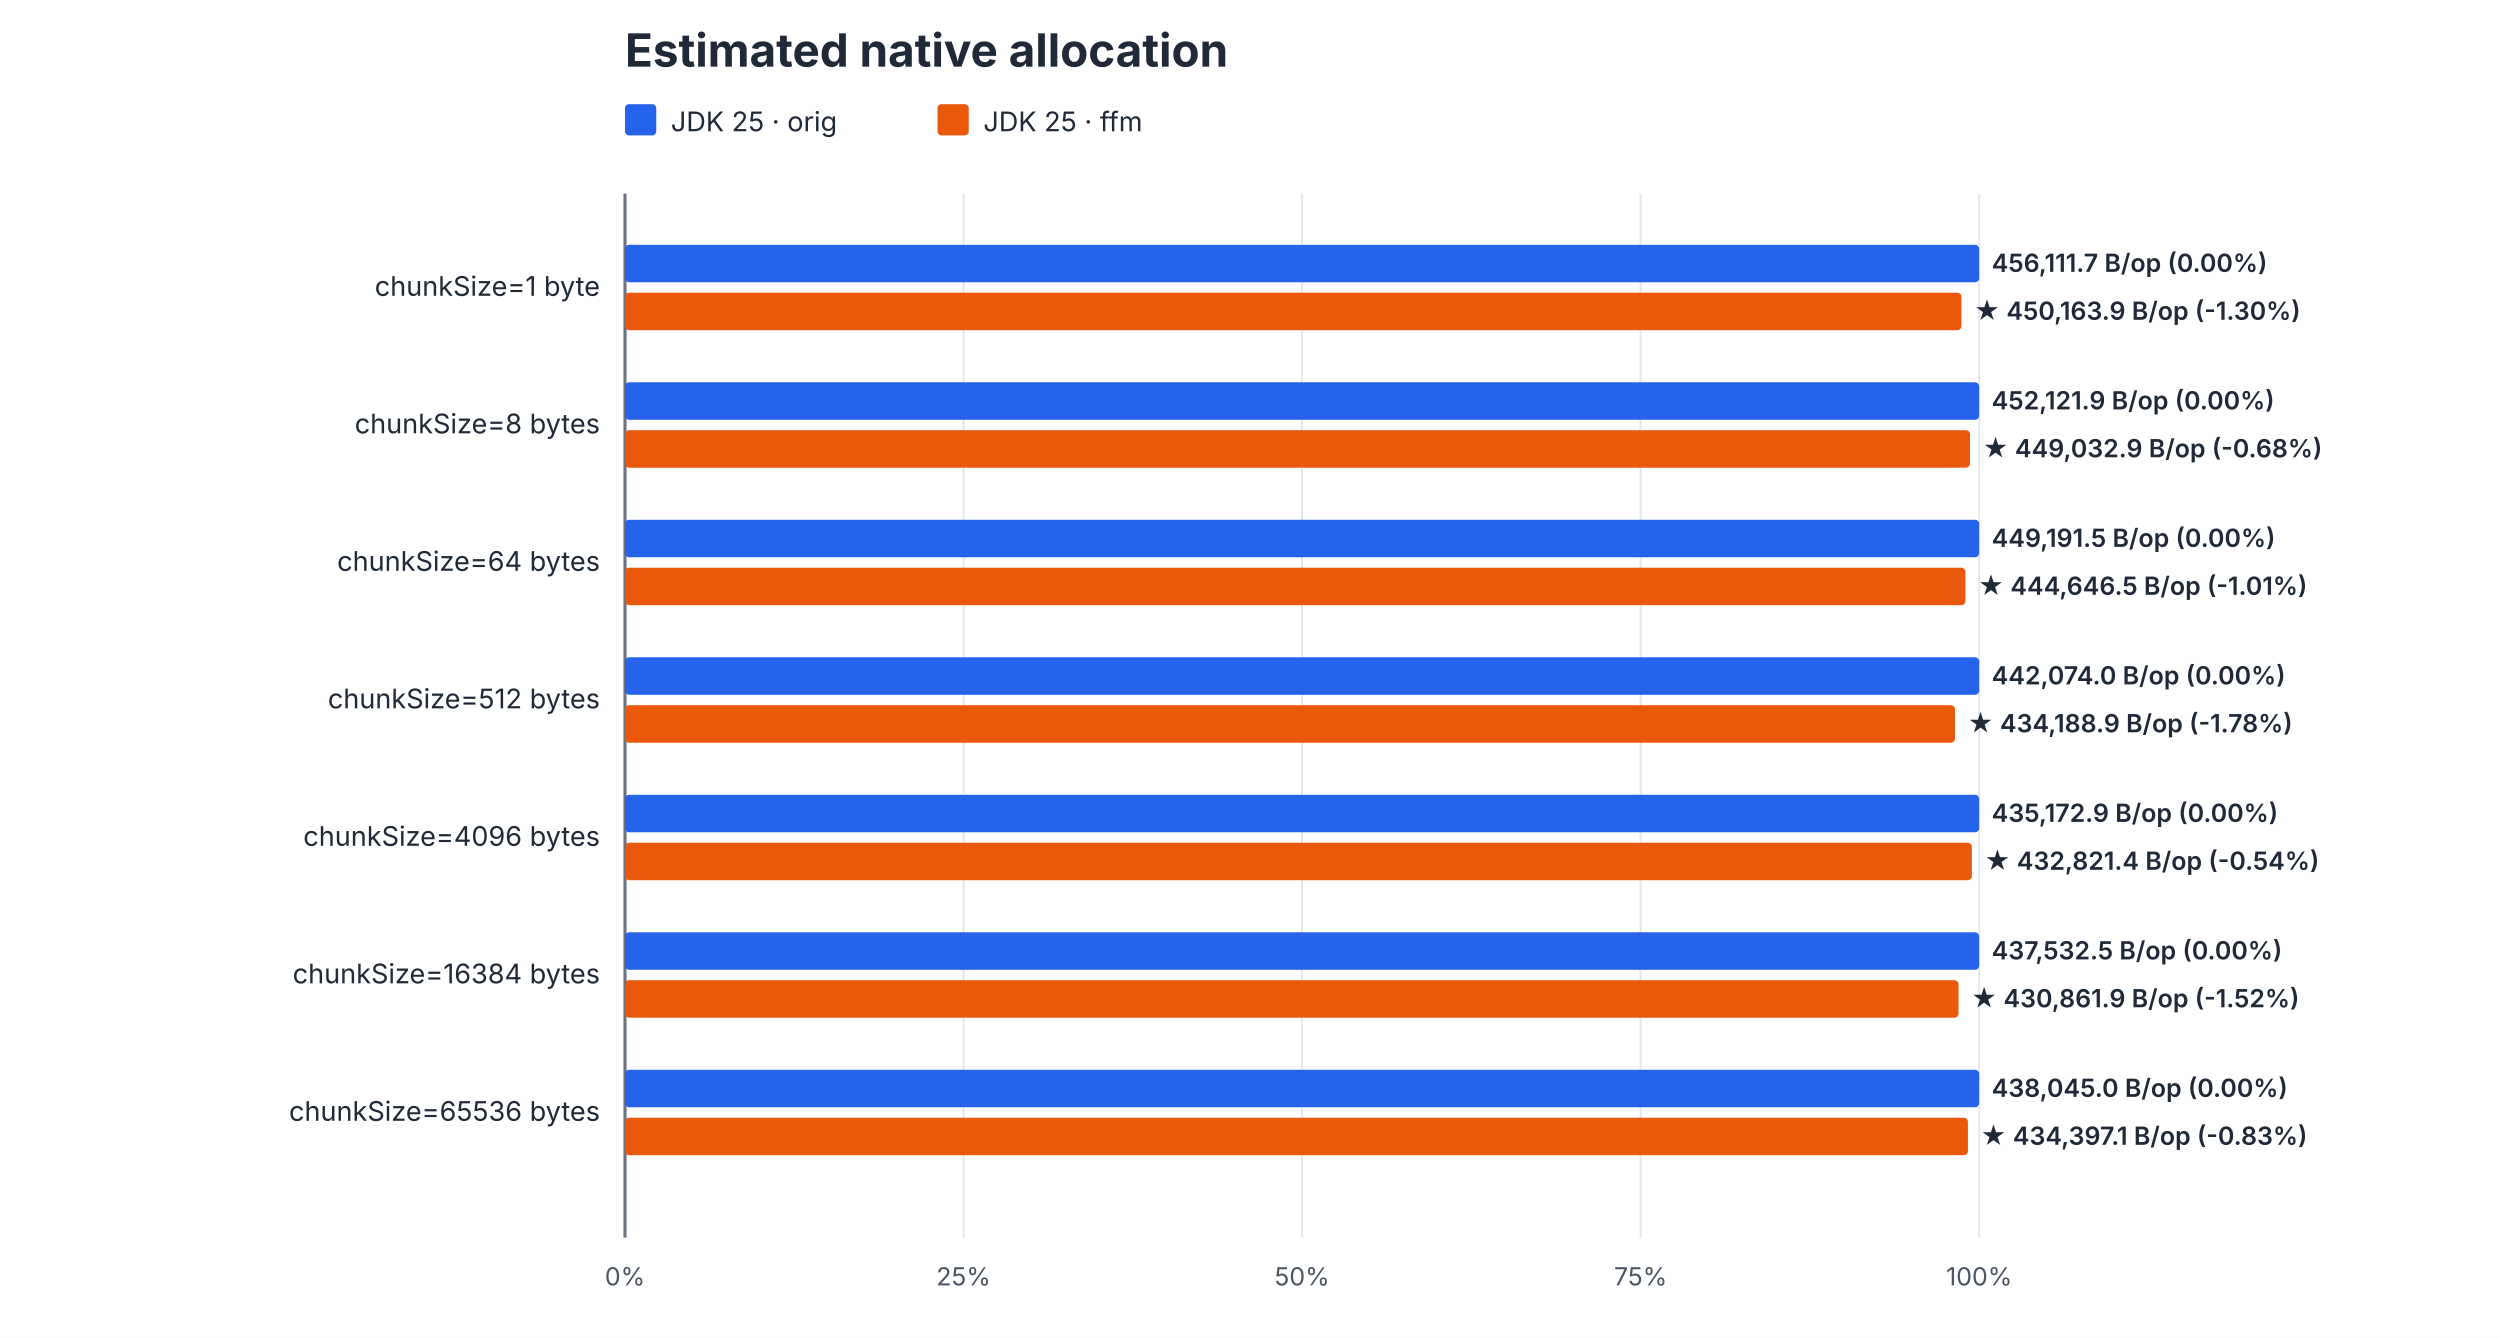
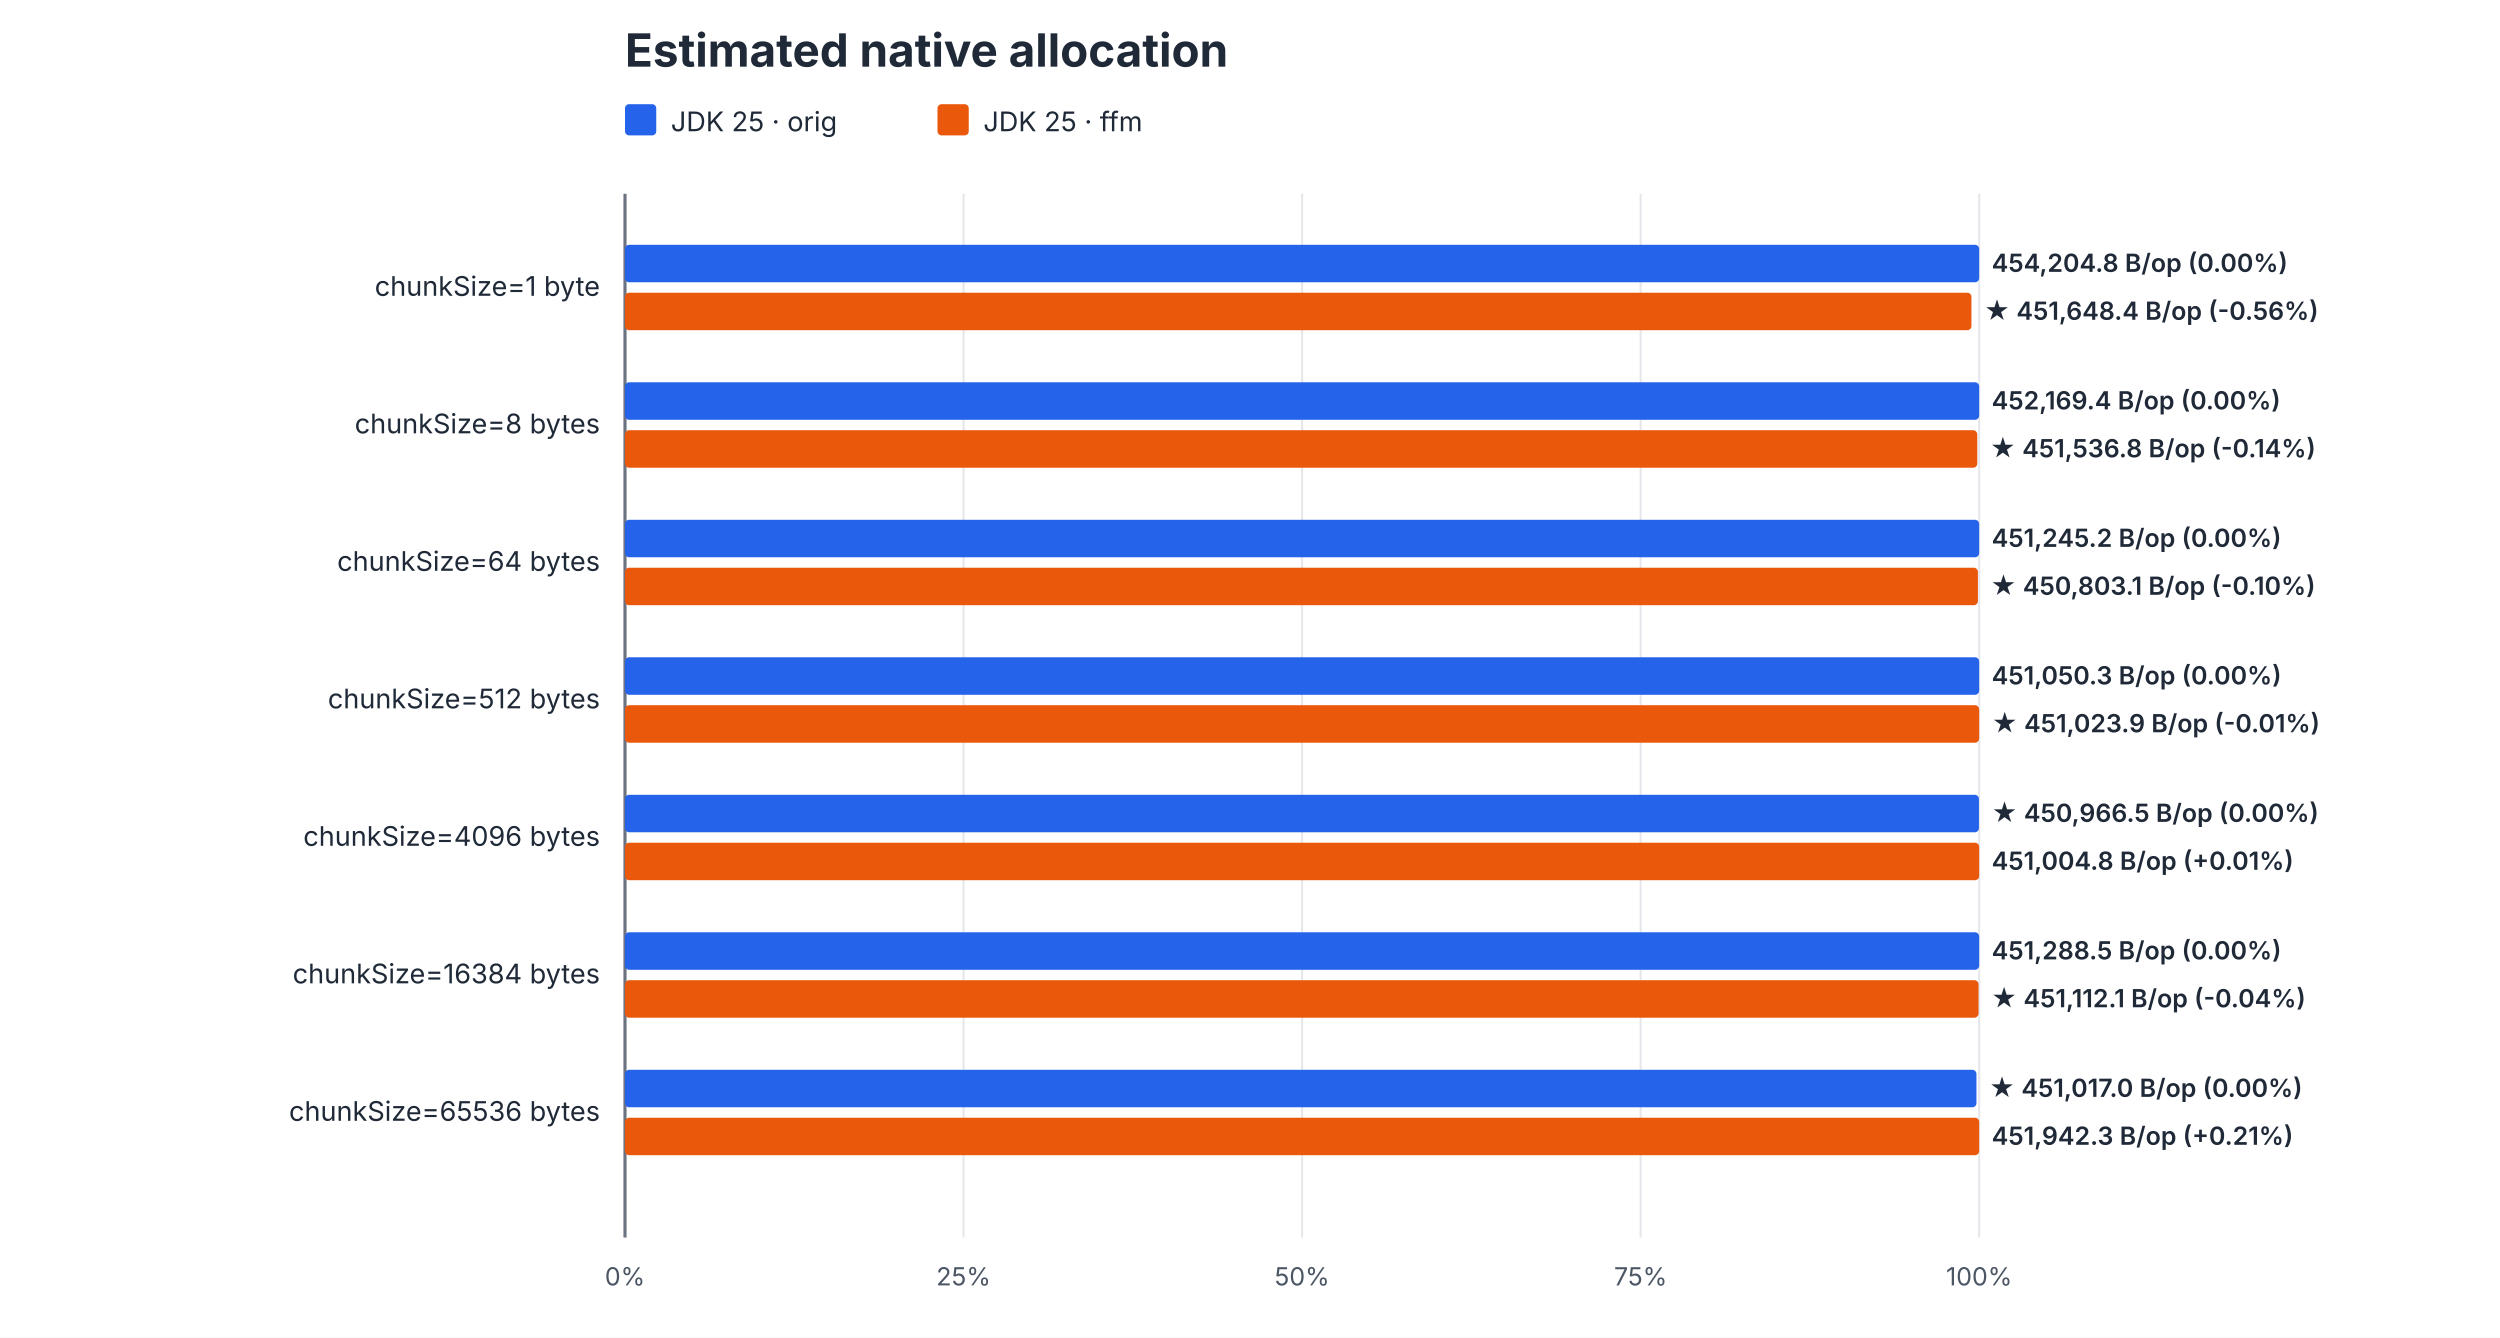
<svg xmlns="http://www.w3.org/2000/svg" width="1200" height="642" viewBox="0 0 1200 642">
  <rect width="100%" height="100%" fill="#ffffff" />
  <style>text{font-family:system-ui,-apple-system,sans-serif;fill:#1f2937}.title{font-size:22px;font-weight:700}.label{font-size:13px}.tick{font-size:12px;fill:#4b5563}.value{font-size:12px;font-weight:600}</style>
  <text x="300" y="32" class="title">Estimated native allocation</text>
  <rect x="300" y="50" width="15" height="15" rx="2" fill="#2563eb" />
  <text x="322" y="63" class="label">JDK 25 · orig</text>
  <rect x="450" y="50" width="15" height="15" rx="2" fill="#ea580c" />
  <text x="472" y="63" class="label">JDK 25 · ffm</text>
  <line x1="300.0" y1="93" x2="300.0" y2="594" stroke="#e5e7eb" />
  <text x="300.0" y="617" text-anchor="middle" class="tick">0%</text>
  <line x1="462.5" y1="93" x2="462.5" y2="594" stroke="#e5e7eb" />
  <text x="462.5" y="617" text-anchor="middle" class="tick">25%</text>
  <line x1="625.0" y1="93" x2="625.0" y2="594" stroke="#e5e7eb" />
  <text x="625.0" y="617" text-anchor="middle" class="tick">50%</text>
  <line x1="787.5" y1="93" x2="787.5" y2="594" stroke="#e5e7eb" />
  <text x="787.5" y="617" text-anchor="middle" class="tick">75%</text>
  <line x1="950.0" y1="93" x2="950.0" y2="594" stroke="#e5e7eb" />
  <text x="950.0" y="617" text-anchor="middle" class="tick">100%</text>
  <line x1="300.0" y1="93" x2="300.0" y2="594" stroke="#6b7280" stroke-width="1.5" />
  <text x="288" y="142.0" text-anchor="end" class="label">chunkSize=1 byte</text>
  <rect x="300.0" y="117.5" width="650.0" height="18" rx="2" fill="#2563eb" />
-   <text x="956.0" y="130.5" text-anchor="start" class="value">456,111.7 B/op (0.00%)</text>
-   <rect x="300.0" y="140.5" width="641.5" height="18" rx="2" fill="#ea580c" />
-   <text x="947.5" y="153.5" text-anchor="start" class="value">★ 450,163.9 B/op (-1.30%)</text>
+   <text x="956.0" y="130.5" text-anchor="start" class="value">454,204.8 B/op (0.00%)</text>
+   <rect x="300.0" y="140.5" width="646.3" height="18" rx="2" fill="#ea580c" />
+   <text x="952.3" y="153.5" text-anchor="start" class="value">★ 451,648.4 B/op (-0.56%)</text>
  <text x="288" y="208.0" text-anchor="end" class="label">chunkSize=8 bytes</text>
  <rect x="300.0" y="183.5" width="650.0" height="18" rx="2" fill="#2563eb" />
-   <text x="956.0" y="196.5" text-anchor="start" class="value">452,121.9 B/op (0.00%)</text>
-   <rect x="300.0" y="206.5" width="645.6" height="18" rx="2" fill="#ea580c" />
-   <text x="951.6" y="219.5" text-anchor="start" class="value">★ 449,032.9 B/op (-0.68%)</text>
+   <text x="956.0" y="196.5" text-anchor="start" class="value">452,169.4 B/op (0.00%)</text>
+   <rect x="300.0" y="206.5" width="649.1" height="18" rx="2" fill="#ea580c" />
+   <text x="955.1" y="219.5" text-anchor="start" class="value">★ 451,536.8 B/op (-0.14%)</text>
  <text x="288" y="274.0" text-anchor="end" class="label">chunkSize=64 bytes</text>
  <rect x="300.0" y="249.5" width="650.0" height="18" rx="2" fill="#2563eb" />
-   <text x="956.0" y="262.5" text-anchor="start" class="value">449,191.5 B/op (0.00%)</text>
-   <rect x="300.0" y="272.5" width="643.4" height="18" rx="2" fill="#ea580c" />
-   <text x="949.4" y="285.5" text-anchor="start" class="value">★ 444,646.5 B/op (-1.01%)</text>
+   <text x="956.0" y="262.5" text-anchor="start" class="value">451,245.2 B/op (0.00%)</text>
+   <rect x="300.0" y="272.5" width="649.4" height="18" rx="2" fill="#ea580c" />
+   <text x="955.4" y="285.5" text-anchor="start" class="value">★ 450,803.1 B/op (-0.10%)</text>
  <text x="288" y="340.0" text-anchor="end" class="label">chunkSize=512 bytes</text>
  <rect x="300.0" y="315.5" width="650.0" height="18" rx="2" fill="#2563eb" />
-   <text x="956.0" y="328.5" text-anchor="start" class="value">442,074.0 B/op (0.00%)</text>
-   <rect x="300.0" y="338.5" width="638.4" height="18" rx="2" fill="#ea580c" />
-   <text x="944.4" y="351.5" text-anchor="start" class="value">★ 434,188.9 B/op (-1.78%)</text>
+   <text x="956.0" y="328.5" text-anchor="start" class="value">451,050.3 B/op (0.00%)</text>
+   <rect x="300.0" y="338.5" width="650.0" height="18" rx="2" fill="#ea580c" />
+   <text x="956.0" y="351.5" text-anchor="start" class="value">★ 451,023.9 B/op (-0.01%)</text>
  <text x="288" y="406.0" text-anchor="end" class="label">chunkSize=4096 bytes</text>
-   <rect x="300.0" y="381.5" width="650.0" height="18" rx="2" fill="#2563eb" />
-   <text x="956.0" y="394.5" text-anchor="start" class="value">435,172.9 B/op (0.00%)</text>
-   <rect x="300.0" y="404.5" width="646.5" height="18" rx="2" fill="#ea580c" />
-   <text x="952.5" y="417.5" text-anchor="start" class="value">★ 432,821.4 B/op (-0.54%)</text>
+   <rect x="300.0" y="381.5" width="649.9" height="18" rx="2" fill="#2563eb" />
+   <text x="955.9" y="394.5" text-anchor="start" class="value">★ 450,966.5 B/op (0.00%)</text>
+   <rect x="300.0" y="404.5" width="650.0" height="18" rx="2" fill="#ea580c" />
+   <text x="956.0" y="417.5" text-anchor="start" class="value">451,004.8 B/op (+0.01%)</text>
  <text x="288" y="472.0" text-anchor="end" class="label">chunkSize=16384 bytes</text>
  <rect x="300.0" y="447.5" width="650.0" height="18" rx="2" fill="#2563eb" />
-   <text x="956.0" y="460.5" text-anchor="start" class="value">437,532.5 B/op (0.00%)</text>
-   <rect x="300.0" y="470.5" width="640.1" height="18" rx="2" fill="#ea580c" />
-   <text x="946.1" y="483.5" text-anchor="start" class="value">★ 430,861.9 B/op (-1.52%)</text>
+   <text x="956.0" y="460.5" text-anchor="start" class="value">451,288.5 B/op (0.00%)</text>
+   <rect x="300.0" y="470.5" width="649.7" height="18" rx="2" fill="#ea580c" />
+   <text x="955.7" y="483.5" text-anchor="start" class="value">★ 451,112.1 B/op (-0.04%)</text>
  <text x="288" y="538.0" text-anchor="end" class="label">chunkSize=65536 bytes</text>
-   <rect x="300.0" y="513.5" width="650.0" height="18" rx="2" fill="#2563eb" />
-   <text x="956.0" y="526.5" text-anchor="start" class="value">438,045.0 B/op (0.00%)</text>
-   <rect x="300.0" y="536.5" width="644.6" height="18" rx="2" fill="#ea580c" />
-   <text x="950.6" y="549.5" text-anchor="start" class="value">★ 434,397.1 B/op (-0.83%)</text>
+   <rect x="300.0" y="513.5" width="648.7" height="18" rx="2" fill="#2563eb" />
+   <text x="954.7" y="526.5" text-anchor="start" class="value">★ 451,017.0 B/op (0.00%)</text>
+   <rect x="300.0" y="536.5" width="650.0" height="18" rx="2" fill="#ea580c" />
+   <text x="956.0" y="549.5" text-anchor="start" class="value">451,942.3 B/op (+0.21%)</text>
</svg>
